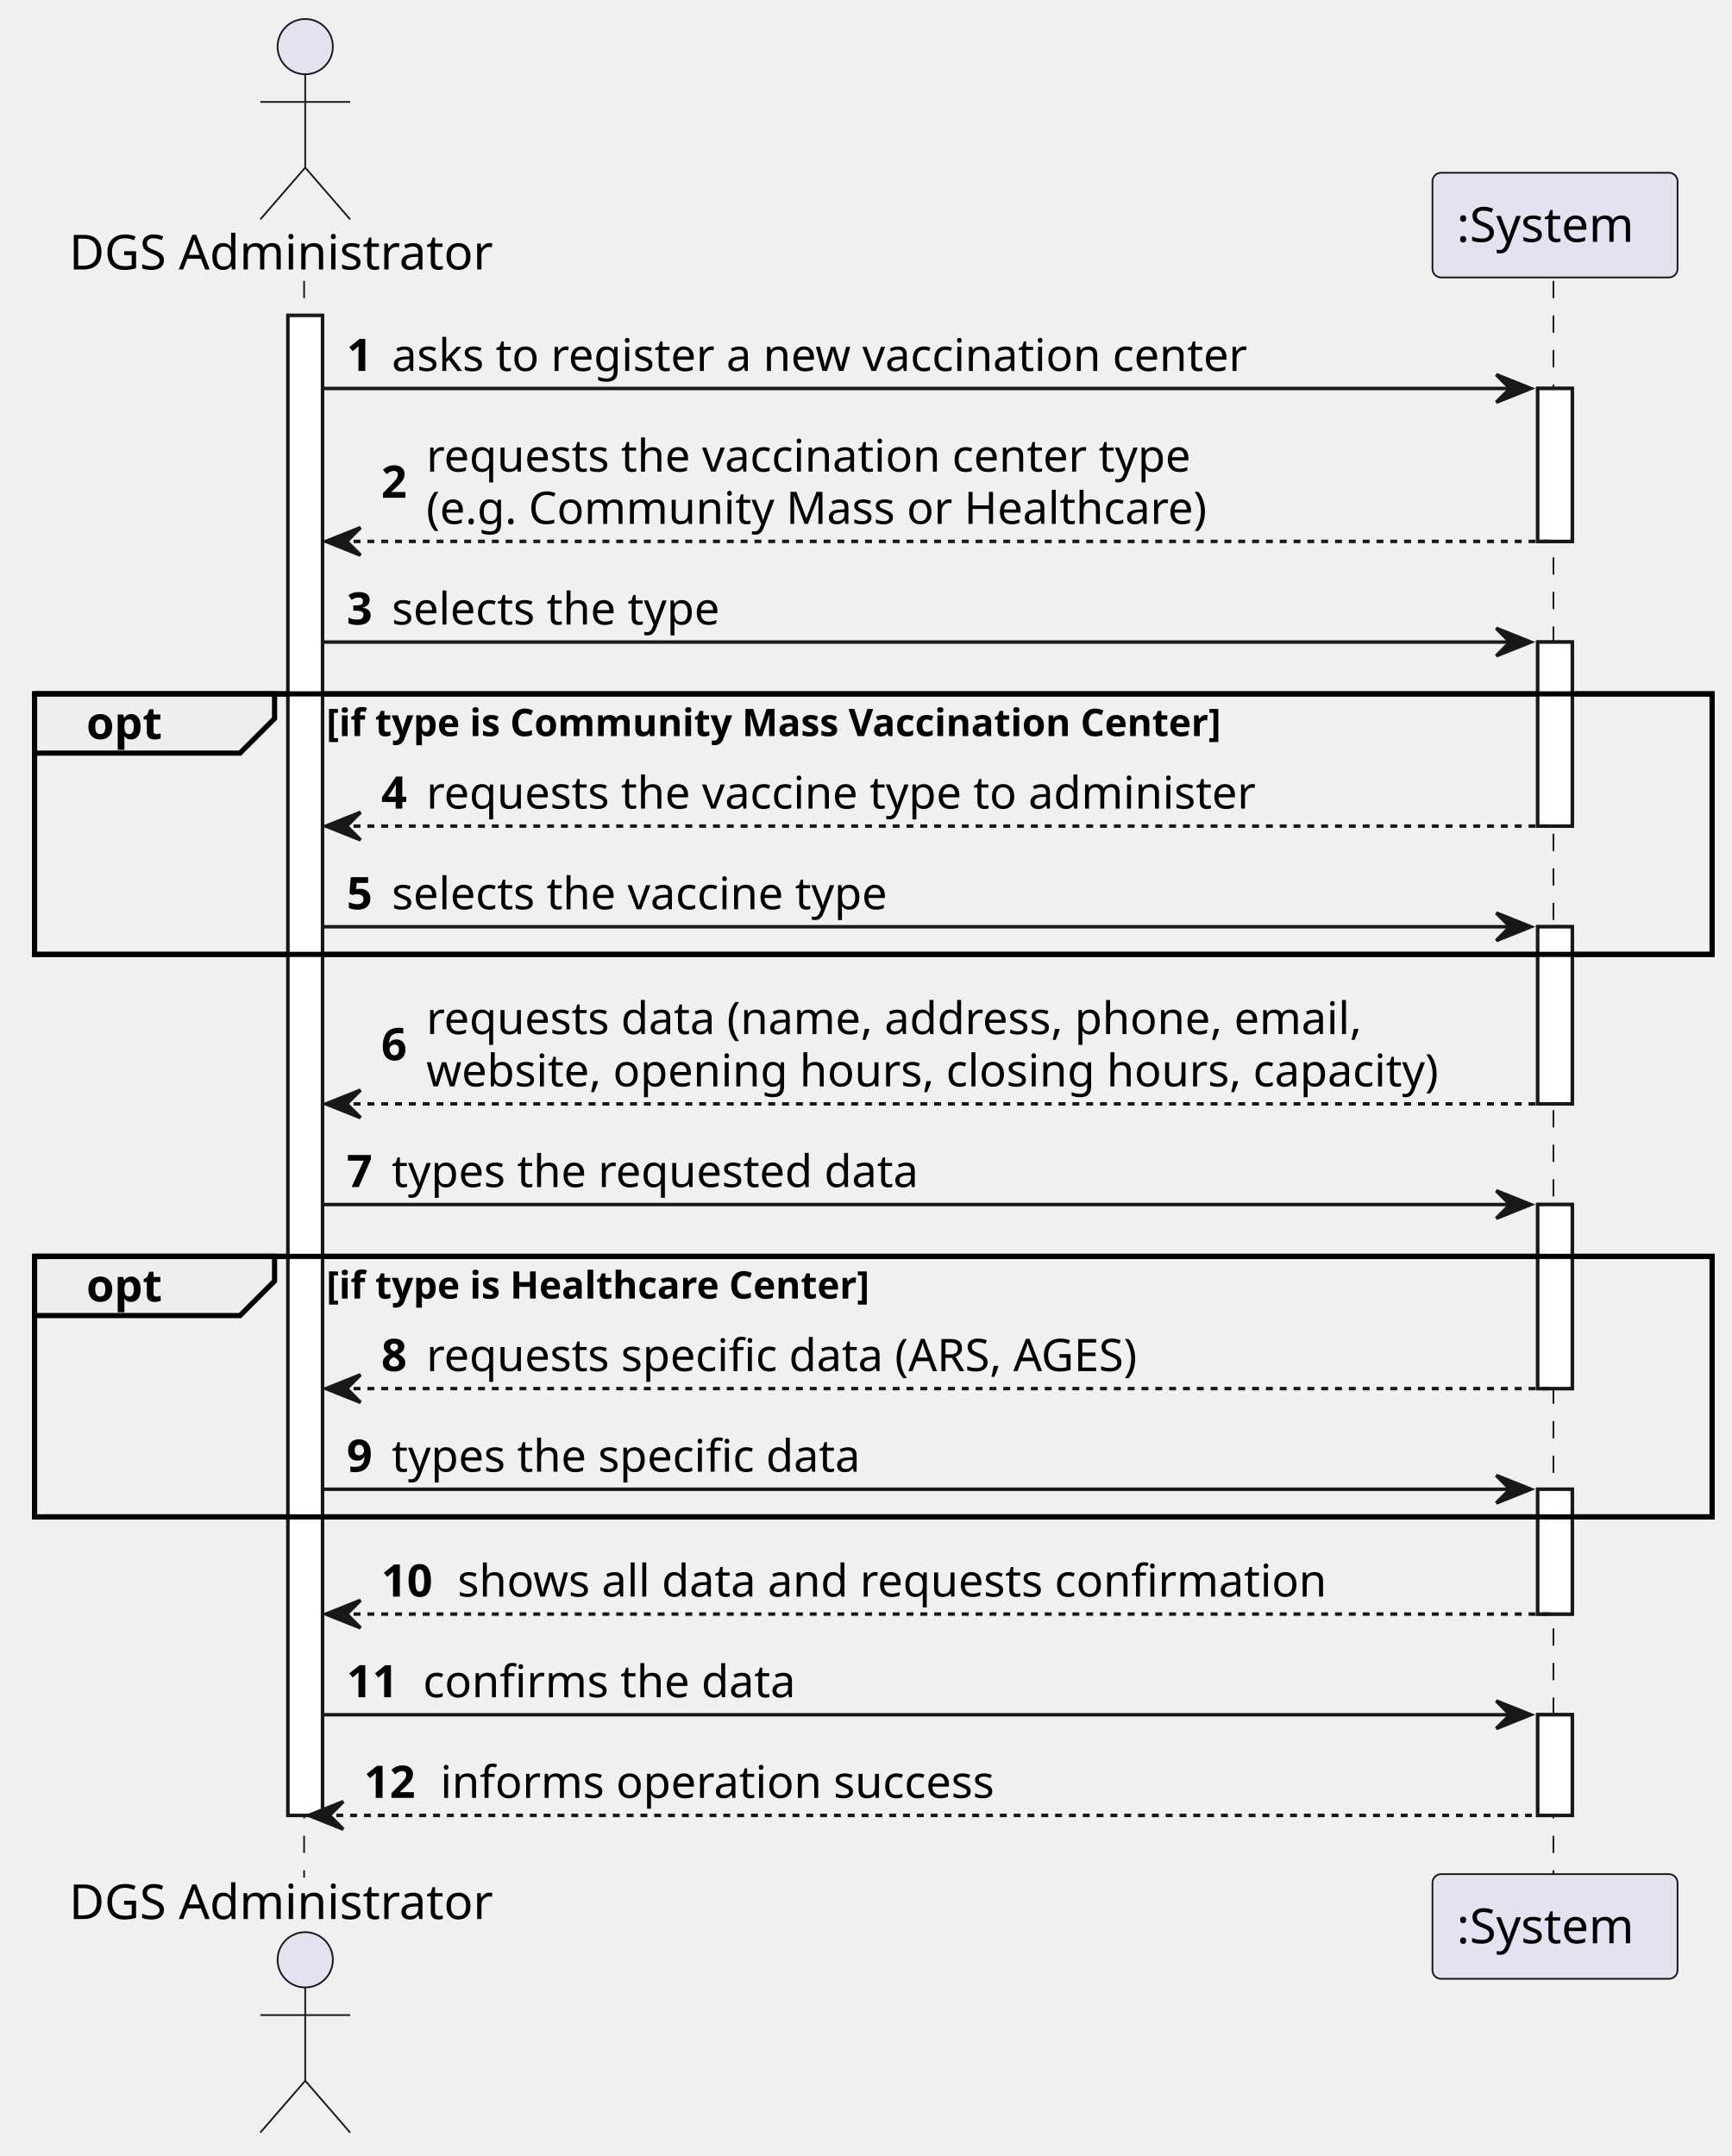
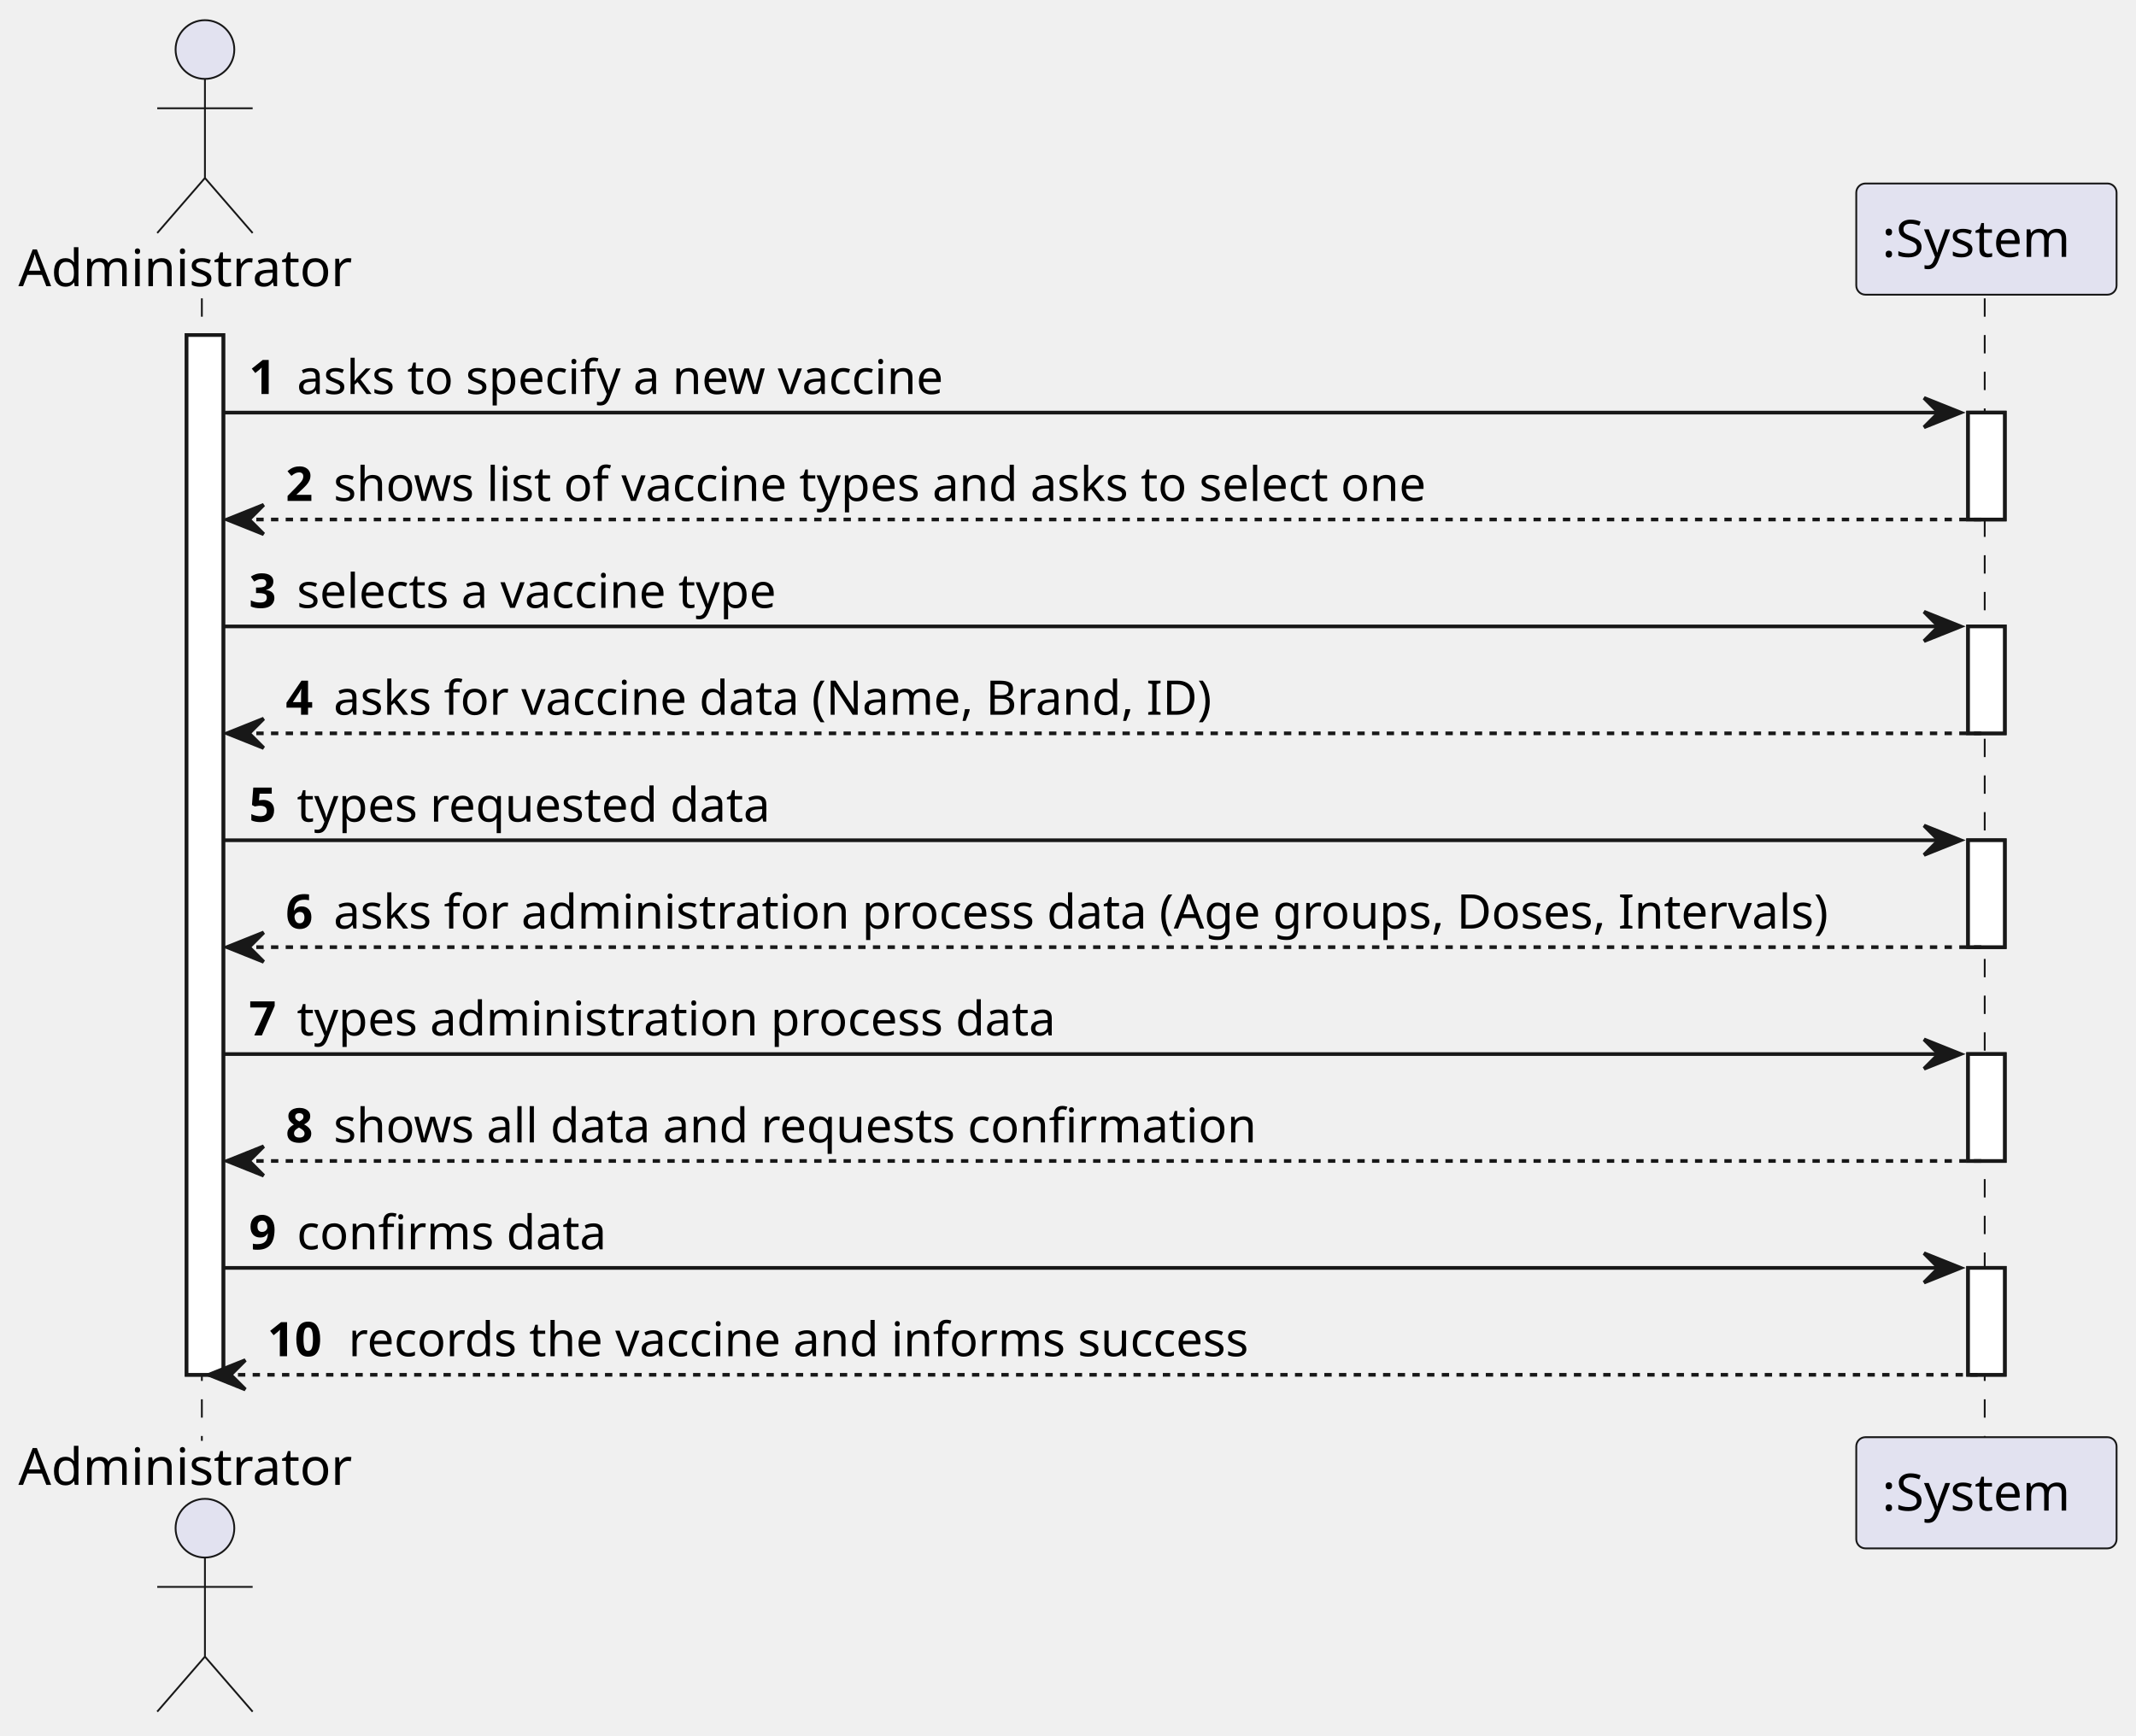
- <svg xmlns="http://www.w3.org/2000/svg" contentStyleType="text/css" data-diagram-type="SEQUENCE" height="624px" preserveAspectRatio="none" style="width:501px;height:624px;background:#FFFFFF;" version="1.1" viewBox="0 0 501 624" width="501px" zoomAndPan="magnify">
+ <svg xmlns="http://www.w3.org/2000/svg" contentStyleType="text/css" data-diagram-type="SEQUENCE" height="473px" preserveAspectRatio="none" style="width:582px;height:473px;background:#FFFFFF;" version="1.1" viewBox="0 0 582 473" width="582px" zoomAndPan="magnify">
  <defs />
  <g>
    <g>
-       <rect fill="#FFFFFF" height="434.125" style="stroke:#181818;stroke-width:1;" width="10" x="83.324" y="91.297" />
+       <rect fill="#FFFFFF" height="283.328" style="stroke:#181818;stroke-width:1;" width="10" x="50.841" y="91.297" />
    </g>
    <g>
-       <rect fill="#FFFFFF" height="44.266" style="stroke:#181818;stroke-width:1;" width="10" x="444.978" y="112.43" />
+       <rect fill="#FFFFFF" height="29.133" style="stroke:#181818;stroke-width:1;" width="10" x="536.243" y="112.43" />
    </g>
    <g>
-       <rect fill="#FFFFFF" height="53.266" style="stroke:#181818;stroke-width:1;" width="10" x="444.978" y="185.828" />
+       <rect fill="#FFFFFF" height="29.133" style="stroke:#181818;stroke-width:1;" width="10" x="536.243" y="170.695" />
    </g>
    <g>
-       <rect fill="#FFFFFF" height="51.266" style="stroke:#181818;stroke-width:1;" width="10" x="444.978" y="268.227" />
+       <rect fill="#FFFFFF" height="29.133" style="stroke:#181818;stroke-width:1;" width="10" x="536.243" y="228.961" />
    </g>
    <g>
-       <rect fill="#FFFFFF" height="53.266" style="stroke:#181818;stroke-width:1;" width="10" x="444.978" y="348.625" />
+       <rect fill="#FFFFFF" height="29.133" style="stroke:#181818;stroke-width:1;" width="10" x="536.243" y="287.227" />
    </g>
    <g>
-       <rect fill="#FFFFFF" height="36.133" style="stroke:#181818;stroke-width:1;" width="10" x="444.978" y="431.023" />
+       <rect fill="#FFFFFF" height="29.133" style="stroke:#181818;stroke-width:1;" width="10" x="536.243" y="345.492" />
    </g>
    <g>
-       <rect fill="#FFFFFF" height="29.133" style="stroke:#181818;stroke-width:1;" width="10" x="444.978" y="496.289" />
-     </g>
-     <rect fill="none" height="75.398" style="stroke:#000000;stroke-width:1.5;" width="485.44" x="10" y="200.828" />
-     <rect fill="none" height="75.398" style="stroke:#000000;stroke-width:1.5;" width="485.44" x="10" y="363.625" />
-     <g>
-       <rect fill="#000000" fill-opacity="0" height="462.125" width="8" x="84.324" y="81.297" />
-       <line style="stroke:#181818;stroke-width:0.5;stroke-dasharray:5,5;" x1="88" x2="88" y1="81.297" y2="543.422" />
+       <rect fill="#000000" fill-opacity="0" height="311.328" width="8" x="51.841" y="81.297" />
+       <line style="stroke:#181818;stroke-width:0.5;stroke-dasharray:5,5;" x1="55" x2="55" y1="81.297" y2="392.625" />
    </g>
    <g>
-       <rect fill="#000000" fill-opacity="0" height="462.125" width="8" x="445.978" y="81.297" />
-       <line style="stroke:#181818;stroke-width:0.5;stroke-dasharray:5,5;" x1="449.517" x2="449.517" y1="81.297" y2="543.422" />
+       <rect fill="#000000" fill-opacity="0" height="311.328" width="8" x="537.243" y="81.297" />
+       <line style="stroke:#181818;stroke-width:0.5;stroke-dasharray:5,5;" x1="540.782" x2="540.782" y1="81.297" y2="392.625" />
    </g>
    <g class="participant participant-head" data-participant="Admin">
-       <text fill="#000000" font-family="sans-serif" font-size="14" lengthAdjust="spacing" textLength="130.648" x="20" y="77.995">DGS Administrator</text>
-       <ellipse cx="88.324" cy="13.5" fill="#E2E2F0" rx="8" ry="8" style="stroke:#181818;stroke-width:0.5;" />
-       <path d="M88.324,21.5 L88.324,48.5 M75.324,29.5 L101.324,29.5 M88.324,48.5 L75.324,63.5 M88.324,48.5 L101.324,63.5" fill="none" style="stroke:#181818;stroke-width:0.5;" />
+       <text fill="#000000" font-family="sans-serif" font-size="14" lengthAdjust="spacing" textLength="95.683" x="5" y="77.995">Administrator</text>
+       <ellipse cx="55.841" cy="13.5" fill="#E2E2F0" rx="8" ry="8" style="stroke:#181818;stroke-width:0.5;" />
+       <path d="M55.841,21.5 L55.841,48.5 M42.841,29.5 L68.841,29.5 M55.841,48.5 L42.841,63.5 M55.841,48.5 L68.841,63.5" fill="none" style="stroke:#181818;stroke-width:0.5;" />
    </g>
    <g class="participant participant-tail" data-participant="Admin">
-       <text fill="#000000" font-family="sans-serif" font-size="14" lengthAdjust="spacing" textLength="130.648" x="20" y="555.417">DGS Administrator</text>
-       <ellipse cx="88.324" cy="567.219" fill="#E2E2F0" rx="8" ry="8" style="stroke:#181818;stroke-width:0.5;" />
-       <path d="M88.324,575.219 L88.324,602.219 M75.324,583.219 L101.324,583.219 M88.324,602.219 L75.324,617.219 M88.324,602.219 L101.324,617.219" fill="none" style="stroke:#181818;stroke-width:0.5;" />
+       <text fill="#000000" font-family="sans-serif" font-size="14" lengthAdjust="spacing" textLength="95.683" x="5" y="404.62">Administrator</text>
+       <ellipse cx="55.841" cy="416.422" fill="#E2E2F0" rx="8" ry="8" style="stroke:#181818;stroke-width:0.5;" />
+       <path d="M55.841,424.422 L55.841,451.422 M42.841,432.422 L68.841,432.422 M55.841,451.422 L42.841,466.422 M55.841,451.422 L68.841,466.422" fill="none" style="stroke:#181818;stroke-width:0.5;" />
    </g>
    <g class="participant participant-head" data-participant="System">
-       <rect fill="#E2E2F0" height="30.297" rx="2.5" ry="2.5" style="stroke:#181818;stroke-width:0.5;" width="70.923" x="414.517" y="50" />
-       <text fill="#000000" font-family="sans-serif" font-size="14" lengthAdjust="spacing" textLength="56.923" x="421.517" y="69.995">:System</text>
+       <rect fill="#E2E2F0" height="30.297" rx="2.5" ry="2.5" style="stroke:#181818;stroke-width:0.5;" width="70.923" x="505.782" y="50" />
+       <text fill="#000000" font-family="sans-serif" font-size="14" lengthAdjust="spacing" textLength="56.923" x="512.782" y="69.995">:System</text>
    </g>
    <g class="participant participant-tail" data-participant="System">
-       <rect fill="#E2E2F0" height="30.297" rx="2.5" ry="2.5" style="stroke:#181818;stroke-width:0.5;" width="70.923" x="414.517" y="542.422" />
-       <text fill="#000000" font-family="sans-serif" font-size="14" lengthAdjust="spacing" textLength="56.923" x="421.517" y="562.417">:System</text>
+       <rect fill="#E2E2F0" height="30.297" rx="2.5" ry="2.5" style="stroke:#181818;stroke-width:0.5;" width="70.923" x="505.782" y="391.625" />
+       <text fill="#000000" font-family="sans-serif" font-size="14" lengthAdjust="spacing" textLength="56.923" x="512.782" y="411.62">:System</text>
    </g>
    <g>
-       <rect fill="#FFFFFF" height="434.125" style="stroke:#181818;stroke-width:1;" width="10" x="83.324" y="91.297" />
+       <rect fill="#FFFFFF" height="283.328" style="stroke:#181818;stroke-width:1;" width="10" x="50.841" y="91.297" />
    </g>
    <g>
-       <rect fill="#FFFFFF" height="44.266" style="stroke:#181818;stroke-width:1;" width="10" x="444.978" y="112.43" />
+       <rect fill="#FFFFFF" height="29.133" style="stroke:#181818;stroke-width:1;" width="10" x="536.243" y="112.43" />
    </g>
    <g>
-       <rect fill="#FFFFFF" height="53.266" style="stroke:#181818;stroke-width:1;" width="10" x="444.978" y="185.828" />
+       <rect fill="#FFFFFF" height="29.133" style="stroke:#181818;stroke-width:1;" width="10" x="536.243" y="170.695" />
    </g>
    <g>
-       <rect fill="#FFFFFF" height="51.266" style="stroke:#181818;stroke-width:1;" width="10" x="444.978" y="268.227" />
+       <rect fill="#FFFFFF" height="29.133" style="stroke:#181818;stroke-width:1;" width="10" x="536.243" y="228.961" />
    </g>
    <g>
-       <rect fill="#FFFFFF" height="53.266" style="stroke:#181818;stroke-width:1;" width="10" x="444.978" y="348.625" />
+       <rect fill="#FFFFFF" height="29.133" style="stroke:#181818;stroke-width:1;" width="10" x="536.243" y="287.227" />
    </g>
    <g>
-       <rect fill="#FFFFFF" height="36.133" style="stroke:#181818;stroke-width:1;" width="10" x="444.978" y="431.023" />
-     </g>
-     <g>
-       <rect fill="#FFFFFF" height="29.133" style="stroke:#181818;stroke-width:1;" width="10" x="444.978" y="496.289" />
+       <rect fill="#FFFFFF" height="29.133" style="stroke:#181818;stroke-width:1;" width="10" x="536.243" y="345.492" />
    </g>
    <g class="message" data-participant-1="Admin" data-participant-2="System">
-       <polygon fill="#181818" points="432.978,108.43,442.978,112.43,432.978,116.43,436.978,112.43" style="stroke:#181818;stroke-width:1;" />
-       <line style="stroke:#181818;stroke-width:1;" x1="93.324" x2="438.978" y1="112.43" y2="112.43" />
-       <text fill="#000000" font-family="sans-serif" font-size="13" font-weight="bold" lengthAdjust="spacing" textLength="9.045" x="100.324" y="107.364">1</text>
-       <text fill="#000000" font-family="sans-serif" font-size="13" lengthAdjust="spacing" textLength="268.639" x="113.37" y="107.364">asks to register a new vaccination center</text>
+       <polygon fill="#181818" points="524.243,108.43,534.243,112.43,524.243,116.43,528.243,112.43" style="stroke:#181818;stroke-width:1;" />
+       <line style="stroke:#181818;stroke-width:1;" x1="60.841" x2="530.243" y1="112.43" y2="112.43" />
+       <text fill="#000000" font-family="sans-serif" font-size="13" font-weight="bold" lengthAdjust="spacing" textLength="9.045" x="67.841" y="107.364">1</text>
+       <text fill="#000000" font-family="sans-serif" font-size="13" lengthAdjust="spacing" textLength="193.445" x="80.887" y="107.364">asks to specify a new vaccine</text>
    </g>
    <g class="message" data-participant-1="System" data-participant-2="Admin">
-       <polygon fill="#181818" points="104.324,152.695,94.324,156.695,104.324,160.695,100.324,156.695" style="stroke:#181818;stroke-width:1;" />
-       <line style="stroke:#181818;stroke-width:1;stroke-dasharray:2,2;" x1="98.324" x2="448.978" y1="156.695" y2="156.695" />
-       <text fill="#000000" font-family="sans-serif" font-size="13" font-weight="bold" lengthAdjust="spacing" textLength="9.045" x="110.324" y="144.063">2</text>
-       <text fill="#000000" font-family="sans-serif" font-size="13" lengthAdjust="spacing" textLength="239.878" x="123.37" y="136.497">requests the vaccination center type</text>
-       <text fill="#000000" font-family="sans-serif" font-size="13" lengthAdjust="spacing" textLength="243.598" x="123.37" y="151.629">(e.g. Community Mass or Healthcare)</text>
+       <polygon fill="#181818" points="71.841,137.562,61.841,141.562,71.841,145.562,67.841,141.562" style="stroke:#181818;stroke-width:1;" />
+       <line style="stroke:#181818;stroke-width:1;stroke-dasharray:2,2;" x1="65.841" x2="540.243" y1="141.562" y2="141.562" />
+       <text fill="#000000" font-family="sans-serif" font-size="13" font-weight="bold" lengthAdjust="spacing" textLength="9.045" x="77.841" y="136.497">2</text>
+       <text fill="#000000" font-family="sans-serif" font-size="13" lengthAdjust="spacing" textLength="324.168" x="90.887" y="136.497">shows list of vaccine types and asks to select one</text>
    </g>
    <g class="message" data-participant-1="Admin" data-participant-2="System">
-       <polygon fill="#181818" points="432.978,181.828,442.978,185.828,432.978,189.828,436.978,185.828" style="stroke:#181818;stroke-width:1;" />
-       <line style="stroke:#181818;stroke-width:1;" x1="93.324" x2="438.978" y1="185.828" y2="185.828" />
-       <text fill="#000000" font-family="sans-serif" font-size="13" font-weight="bold" lengthAdjust="spacing" textLength="9.045" x="100.324" y="180.762">3</text>
-       <text fill="#000000" font-family="sans-serif" font-size="13" lengthAdjust="spacing" textLength="104.038" x="113.37" y="180.762">selects the type</text>
+       <polygon fill="#181818" points="524.243,166.695,534.243,170.695,524.243,174.695,528.243,170.695" style="stroke:#181818;stroke-width:1;" />
+       <line style="stroke:#181818;stroke-width:1;" x1="60.841" x2="530.243" y1="170.695" y2="170.695" />
+       <text fill="#000000" font-family="sans-serif" font-size="13" font-weight="bold" lengthAdjust="spacing" textLength="9.045" x="67.841" y="165.629">3</text>
+       <text fill="#000000" font-family="sans-serif" font-size="13" lengthAdjust="spacing" textLength="144.606" x="80.887" y="165.629">selects a vaccine type</text>
    </g>
-     <path d="M10,200.828 L79.451,200.828 L79.451,207.961 L69.451,217.961 L10,217.961 L10,200.828" fill="#EEEEEE" style="stroke:#000000;stroke-width:1.5;" />
-     <rect fill="none" height="75.398" style="stroke:#000000;stroke-width:1.5;" width="485.44" x="10" y="200.828" />
-     <text fill="#000000" font-family="sans-serif" font-size="13" font-weight="bold" lengthAdjust="spacing" textLength="24.451" x="25" y="213.895">opt</text>
-     <text fill="#000000" font-family="sans-serif" font-size="11" font-weight="bold" lengthAdjust="spacing" textLength="295.475" x="94.451" y="213.039">[if type is Community Mass Vaccination Center]</text>
    <g class="message" data-participant-1="System" data-participant-2="Admin">
-       <polygon fill="#181818" points="104.324,235.094,94.324,239.094,104.324,243.094,100.324,239.094" style="stroke:#181818;stroke-width:1;" />
-       <line style="stroke:#181818;stroke-width:1;stroke-dasharray:2,2;" x1="98.324" x2="448.978" y1="239.094" y2="239.094" />
-       <text fill="#000000" font-family="sans-serif" font-size="13" font-weight="bold" lengthAdjust="spacing" textLength="9.045" x="110.324" y="234.028">4</text>
-       <text fill="#000000" font-family="sans-serif" font-size="13" lengthAdjust="spacing" textLength="259.924" x="123.37" y="234.028">requests the vaccine type to administer</text>
+       <polygon fill="#181818" points="71.841,195.828,61.841,199.828,71.841,203.828,67.841,199.828" style="stroke:#181818;stroke-width:1;" />
+       <line style="stroke:#181818;stroke-width:1;stroke-dasharray:2,2;" x1="65.841" x2="540.243" y1="199.828" y2="199.828" />
+       <text fill="#000000" font-family="sans-serif" font-size="13" font-weight="bold" lengthAdjust="spacing" textLength="9.045" x="77.841" y="194.762">4</text>
+       <text fill="#000000" font-family="sans-serif" font-size="13" lengthAdjust="spacing" textLength="260.121" x="90.887" y="194.762">asks for vaccine data (Name, Brand, ID)</text>
    </g>
    <g class="message" data-participant-1="Admin" data-participant-2="System">
-       <polygon fill="#181818" points="432.978,264.227,442.978,268.227,432.978,272.227,436.978,268.227" style="stroke:#181818;stroke-width:1;" />
-       <line style="stroke:#181818;stroke-width:1;" x1="93.324" x2="438.978" y1="268.227" y2="268.227" />
-       <text fill="#000000" font-family="sans-serif" font-size="13" font-weight="bold" lengthAdjust="spacing" textLength="9.045" x="100.324" y="263.161">5</text>
-       <text fill="#000000" font-family="sans-serif" font-size="13" lengthAdjust="spacing" textLength="157.974" x="113.37" y="263.161">selects the vaccine type</text>
+       <polygon fill="#181818" points="524.243,224.961,534.243,228.961,524.243,232.961,528.243,228.961" style="stroke:#181818;stroke-width:1;" />
+       <line style="stroke:#181818;stroke-width:1;" x1="60.841" x2="530.243" y1="228.961" y2="228.961" />
+       <text fill="#000000" font-family="sans-serif" font-size="13" font-weight="bold" lengthAdjust="spacing" textLength="9.045" x="67.841" y="223.895">5</text>
+       <text fill="#000000" font-family="sans-serif" font-size="13" lengthAdjust="spacing" textLength="139.312" x="80.887" y="223.895">types requested data</text>
    </g>
    <g class="message" data-participant-1="System" data-participant-2="Admin">
-       <polygon fill="#181818" points="104.324,315.492,94.324,319.492,104.324,323.492,100.324,319.492" style="stroke:#181818;stroke-width:1;" />
-       <line style="stroke:#181818;stroke-width:1;stroke-dasharray:2,2;" x1="98.324" x2="448.978" y1="319.492" y2="319.492" />
-       <text fill="#000000" font-family="sans-serif" font-size="13" font-weight="bold" lengthAdjust="spacing" textLength="9.045" x="110.324" y="306.86">6</text>
-       <text fill="#000000" font-family="sans-serif" font-size="13" lengthAdjust="spacing" textLength="292.779" x="123.37" y="299.293">requests data (name, address, phone, email,</text>
-       <text fill="#000000" font-family="sans-serif" font-size="13" lengthAdjust="spacing" textLength="314.609" x="123.37" y="314.426">website, opening hours, closing hours, capacity)</text>
+       <polygon fill="#181818" points="71.841,254.094,61.841,258.094,71.841,262.094,67.841,258.094" style="stroke:#181818;stroke-width:1;" />
+       <line style="stroke:#181818;stroke-width:1;stroke-dasharray:2,2;" x1="65.841" x2="540.243" y1="258.094" y2="258.094" />
+       <text fill="#000000" font-family="sans-serif" font-size="13" font-weight="bold" lengthAdjust="spacing" textLength="9.045" x="77.841" y="253.028">6</text>
+       <text fill="#000000" font-family="sans-serif" font-size="13" lengthAdjust="spacing" textLength="438.356" x="90.887" y="253.028">asks for administration process data (Age groups, Doses, Intervals)</text>
    </g>
    <g class="message" data-participant-1="Admin" data-participant-2="System">
-       <polygon fill="#181818" points="432.978,344.625,442.978,348.625,432.978,352.625,436.978,348.625" style="stroke:#181818;stroke-width:1;" />
-       <line style="stroke:#181818;stroke-width:1;" x1="93.324" x2="438.978" y1="348.625" y2="348.625" />
-       <text fill="#000000" font-family="sans-serif" font-size="13" font-weight="bold" lengthAdjust="spacing" textLength="9.045" x="100.324" y="343.559">7</text>
-       <text fill="#000000" font-family="sans-serif" font-size="13" lengthAdjust="spacing" textLength="164.779" x="113.37" y="343.559">types the requested data</text>
+       <polygon fill="#181818" points="524.243,283.227,534.243,287.227,524.243,291.227,528.243,287.227" style="stroke:#181818;stroke-width:1;" />
+       <line style="stroke:#181818;stroke-width:1;" x1="60.841" x2="530.243" y1="287.227" y2="287.227" />
+       <text fill="#000000" font-family="sans-serif" font-size="13" font-weight="bold" lengthAdjust="spacing" textLength="9.045" x="67.841" y="282.161">7</text>
+       <text fill="#000000" font-family="sans-serif" font-size="13" lengthAdjust="spacing" textLength="222.162" x="80.887" y="282.161">types administration process data</text>
    </g>
-     <path d="M10,363.625 L79.451,363.625 L79.451,370.758 L69.451,380.758 L10,380.758 L10,363.625" fill="#EEEEEE" style="stroke:#000000;stroke-width:1.5;" />
-     <rect fill="none" height="75.398" style="stroke:#000000;stroke-width:1.5;" width="485.44" x="10" y="363.625" />
-     <text fill="#000000" font-family="sans-serif" font-size="13" font-weight="bold" lengthAdjust="spacing" textLength="24.451" x="25" y="376.692">opt</text>
-     <text fill="#000000" font-family="sans-serif" font-size="11" font-weight="bold" lengthAdjust="spacing" textLength="181.296" x="94.451" y="375.835">[if type is Healthcare Center]</text>
    <g class="message" data-participant-1="System" data-participant-2="Admin">
-       <polygon fill="#181818" points="104.324,397.891,94.324,401.891,104.324,405.891,100.324,401.891" style="stroke:#181818;stroke-width:1;" />
-       <line style="stroke:#181818;stroke-width:1;stroke-dasharray:2,2;" x1="98.324" x2="448.978" y1="401.891" y2="401.891" />
-       <text fill="#000000" font-family="sans-serif" font-size="13" font-weight="bold" lengthAdjust="spacing" textLength="9.045" x="110.324" y="396.825">8</text>
-       <text fill="#000000" font-family="sans-serif" font-size="13" lengthAdjust="spacing" textLength="227.291" x="123.37" y="396.825">requests specific data (ARS, AGES)</text>
+       <polygon fill="#181818" points="71.841,312.359,61.841,316.359,71.841,320.359,67.841,316.359" style="stroke:#181818;stroke-width:1;" />
+       <line style="stroke:#181818;stroke-width:1;stroke-dasharray:2,2;" x1="65.841" x2="540.243" y1="316.359" y2="316.359" />
+       <text fill="#000000" font-family="sans-serif" font-size="13" font-weight="bold" lengthAdjust="spacing" textLength="9.045" x="77.841" y="311.293">8</text>
+       <text fill="#000000" font-family="sans-serif" font-size="13" lengthAdjust="spacing" textLength="268.842" x="90.887" y="311.293">shows all data and requests confirmation</text>
    </g>
    <g class="message" data-participant-1="Admin" data-participant-2="System">
-       <polygon fill="#181818" points="432.978,427.023,442.978,431.023,432.978,435.023,436.978,431.023" style="stroke:#181818;stroke-width:1;" />
-       <line style="stroke:#181818;stroke-width:1;" x1="93.324" x2="438.978" y1="431.023" y2="431.023" />
-       <text fill="#000000" font-family="sans-serif" font-size="13" font-weight="bold" lengthAdjust="spacing" textLength="9.045" x="100.324" y="425.957">9</text>
-       <text fill="#000000" font-family="sans-serif" font-size="13" lengthAdjust="spacing" textLength="147.945" x="113.37" y="425.957">types the specific data</text>
+       <polygon fill="#181818" points="524.243,341.492,534.243,345.492,524.243,349.492,528.243,345.492" style="stroke:#181818;stroke-width:1;" />
+       <line style="stroke:#181818;stroke-width:1;" x1="60.841" x2="530.243" y1="345.492" y2="345.492" />
+       <text fill="#000000" font-family="sans-serif" font-size="13" font-weight="bold" lengthAdjust="spacing" textLength="9.045" x="67.841" y="340.426">9</text>
+       <text fill="#000000" font-family="sans-serif" font-size="13" lengthAdjust="spacing" textLength="89.724" x="80.887" y="340.426">confirms data</text>
    </g>
    <g class="message" data-participant-1="System" data-participant-2="Admin">
-       <polygon fill="#181818" points="104.324,463.156,94.324,467.156,104.324,471.156,100.324,467.156" style="stroke:#181818;stroke-width:1;" />
-       <line style="stroke:#181818;stroke-width:1;stroke-dasharray:2,2;" x1="98.324" x2="448.978" y1="467.156" y2="467.156" />
-       <text fill="#000000" font-family="sans-serif" font-size="13" font-weight="bold" lengthAdjust="spacing" textLength="18.091" x="110.324" y="462.09">10</text>
-       <text fill="#000000" font-family="sans-serif" font-size="13" lengthAdjust="spacing" textLength="268.842" x="132.415" y="462.09">shows all data and requests confirmation</text>
-     </g>
-     <g class="message" data-participant-1="Admin" data-participant-2="System">
-       <polygon fill="#181818" points="432.978,492.289,442.978,496.289,432.978,500.289,436.978,496.289" style="stroke:#181818;stroke-width:1;" />
-       <line style="stroke:#181818;stroke-width:1;" x1="93.324" x2="438.978" y1="496.289" y2="496.289" />
-       <text fill="#000000" font-family="sans-serif" font-size="13" font-weight="bold" lengthAdjust="spacing" textLength="18.091" x="100.324" y="491.223">11</text>
-       <text fill="#000000" font-family="sans-serif" font-size="13" lengthAdjust="spacing" textLength="115.191" x="122.415" y="491.223">confirms the data</text>
-     </g>
-     <g class="message" data-participant-1="System" data-participant-2="Admin">
-       <polygon fill="#181818" points="99.324,521.422,89.324,525.422,99.324,529.422,95.324,525.422" style="stroke:#181818;stroke-width:1;" />
-       <line style="stroke:#181818;stroke-width:1;stroke-dasharray:2,2;" x1="93.324" x2="448.978" y1="525.422" y2="525.422" />
-       <text fill="#000000" font-family="sans-serif" font-size="13" font-weight="bold" lengthAdjust="spacing" textLength="18.091" x="105.324" y="520.356">12</text>
-       <text fill="#000000" font-family="sans-serif" font-size="13" lengthAdjust="spacing" textLength="170.695" x="127.415" y="520.356">informs operation success</text>
+       <polygon fill="#181818" points="66.841,370.625,56.841,374.625,66.841,378.625,62.841,374.625" style="stroke:#181818;stroke-width:1;" />
+       <line style="stroke:#181818;stroke-width:1;stroke-dasharray:2,2;" x1="60.841" x2="540.243" y1="374.625" y2="374.625" />
+       <text fill="#000000" font-family="sans-serif" font-size="13" font-weight="bold" lengthAdjust="spacing" textLength="18.091" x="72.841" y="369.559">10</text>
+       <text fill="#000000" font-family="sans-serif" font-size="13" lengthAdjust="spacing" textLength="265.084" x="94.932" y="369.559">records the vaccine and informs success</text>
    </g>
  </g>
</svg>
